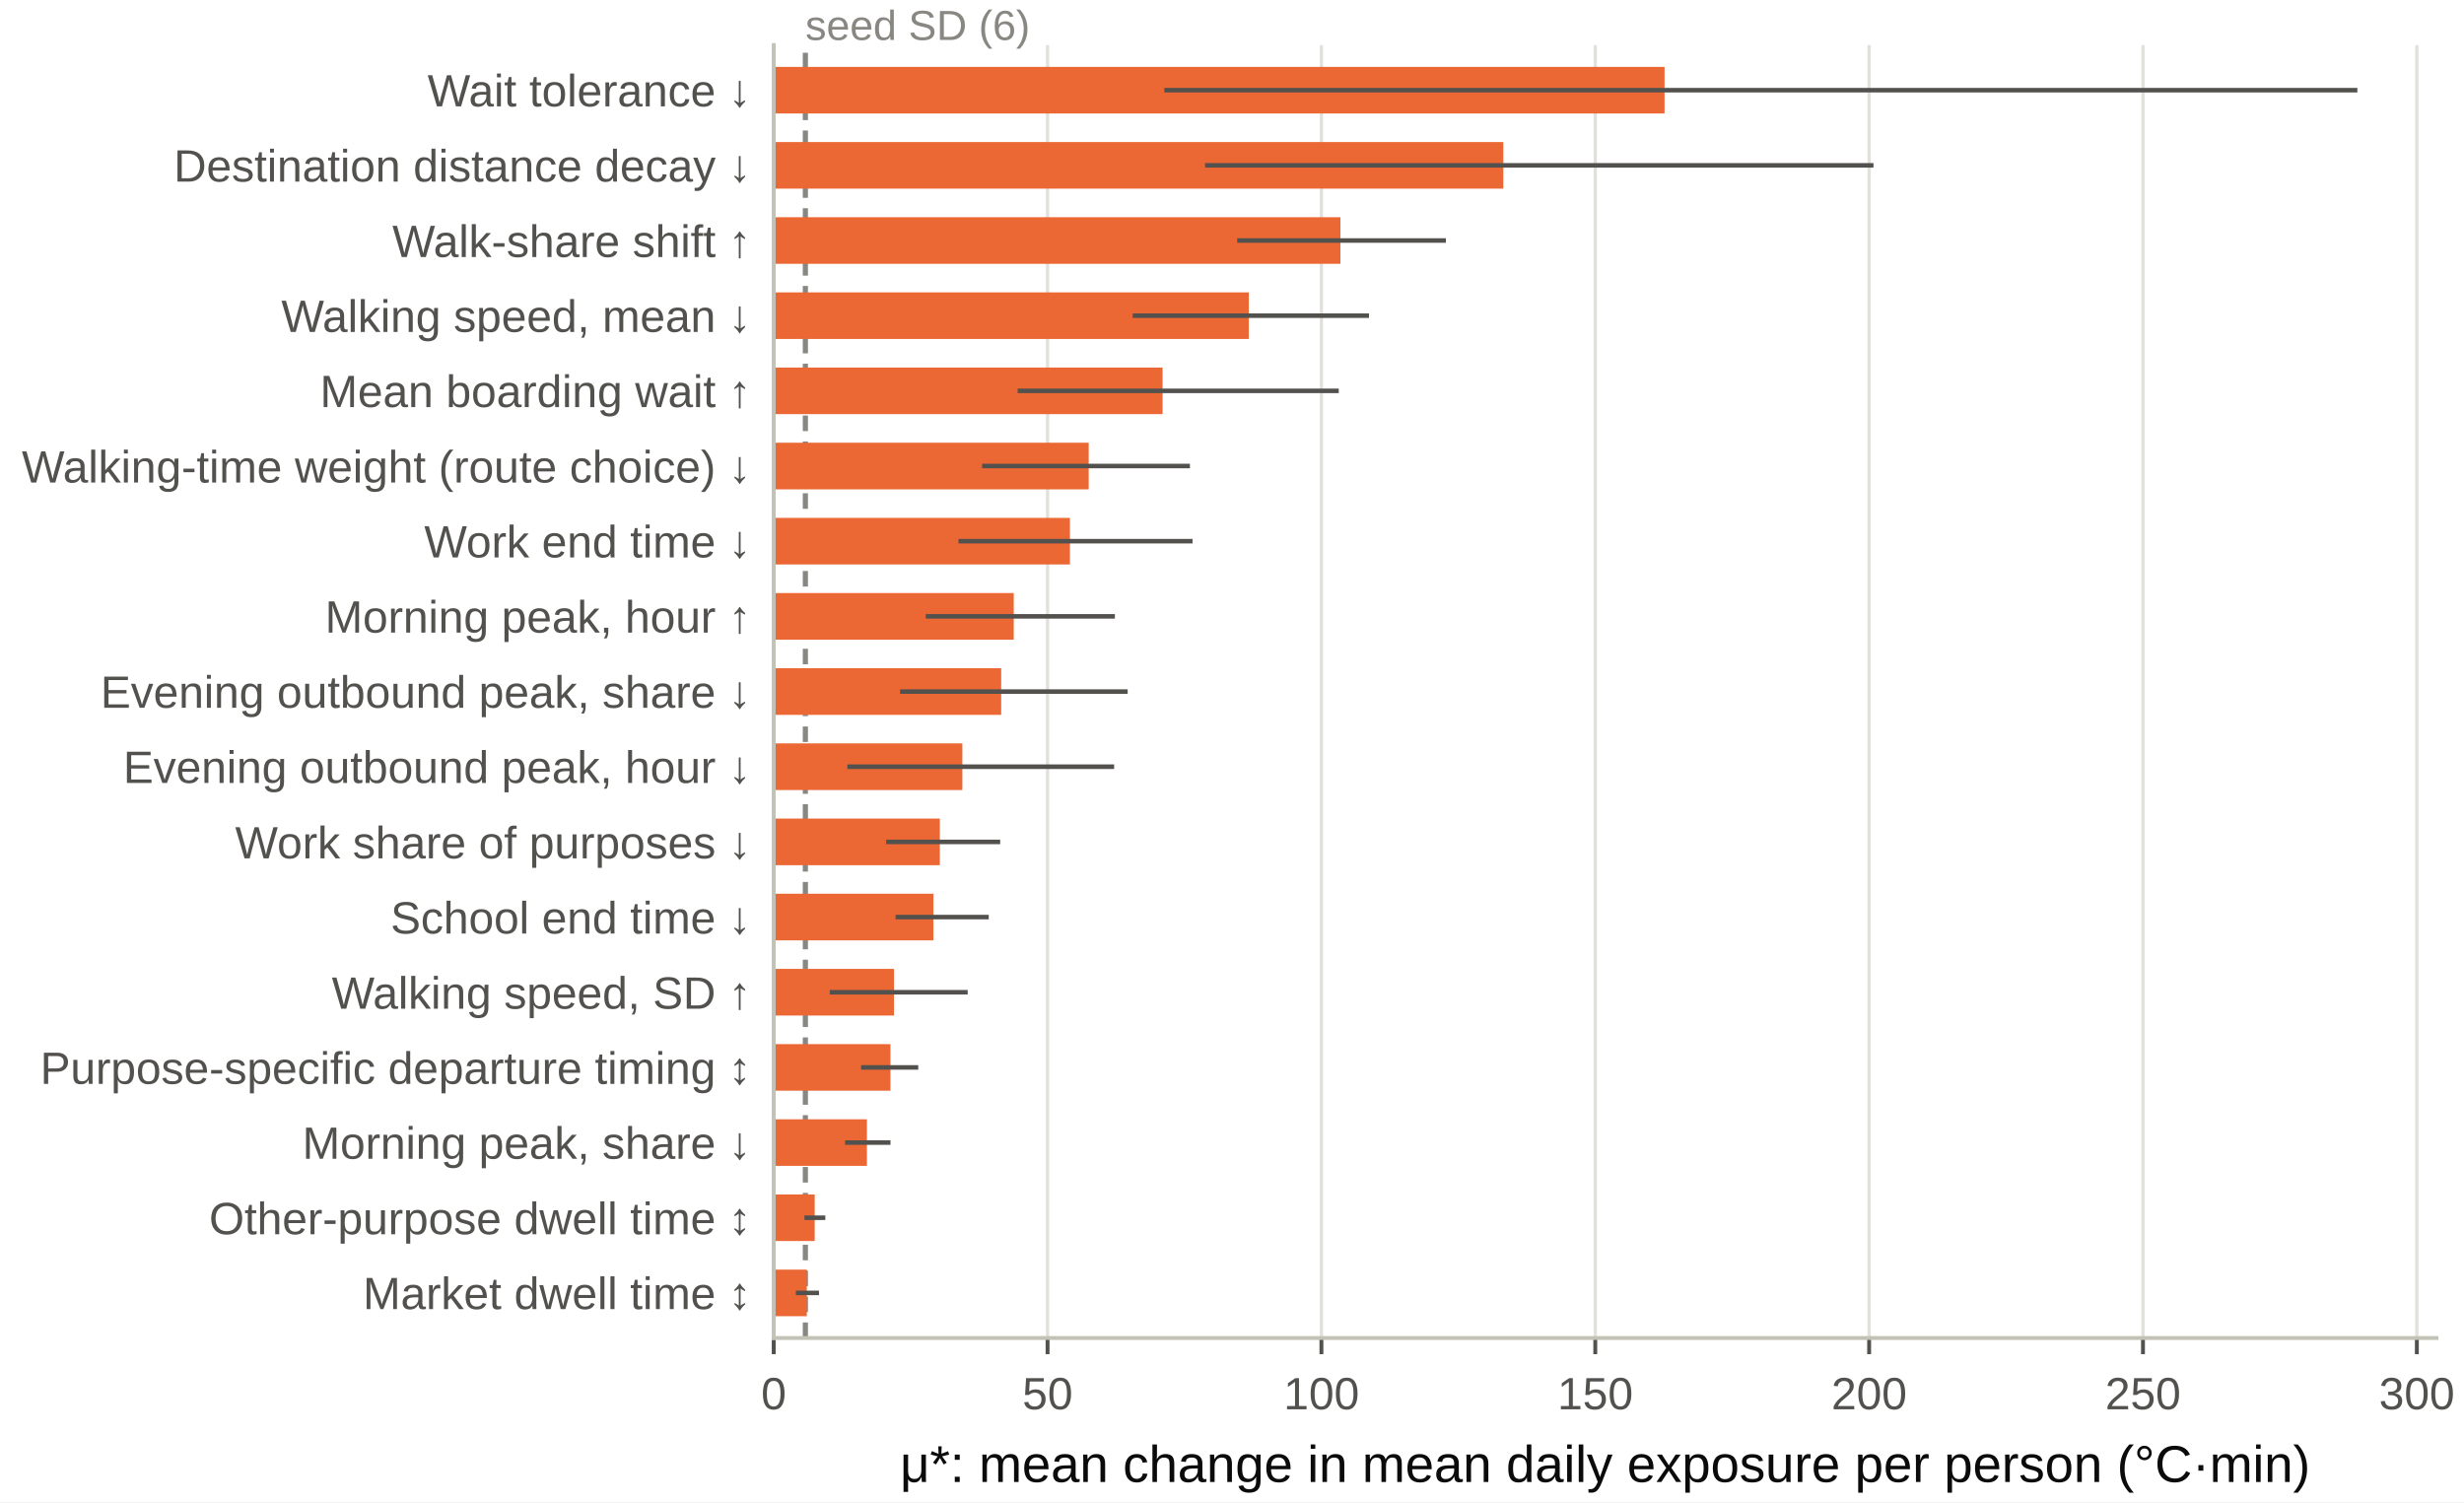
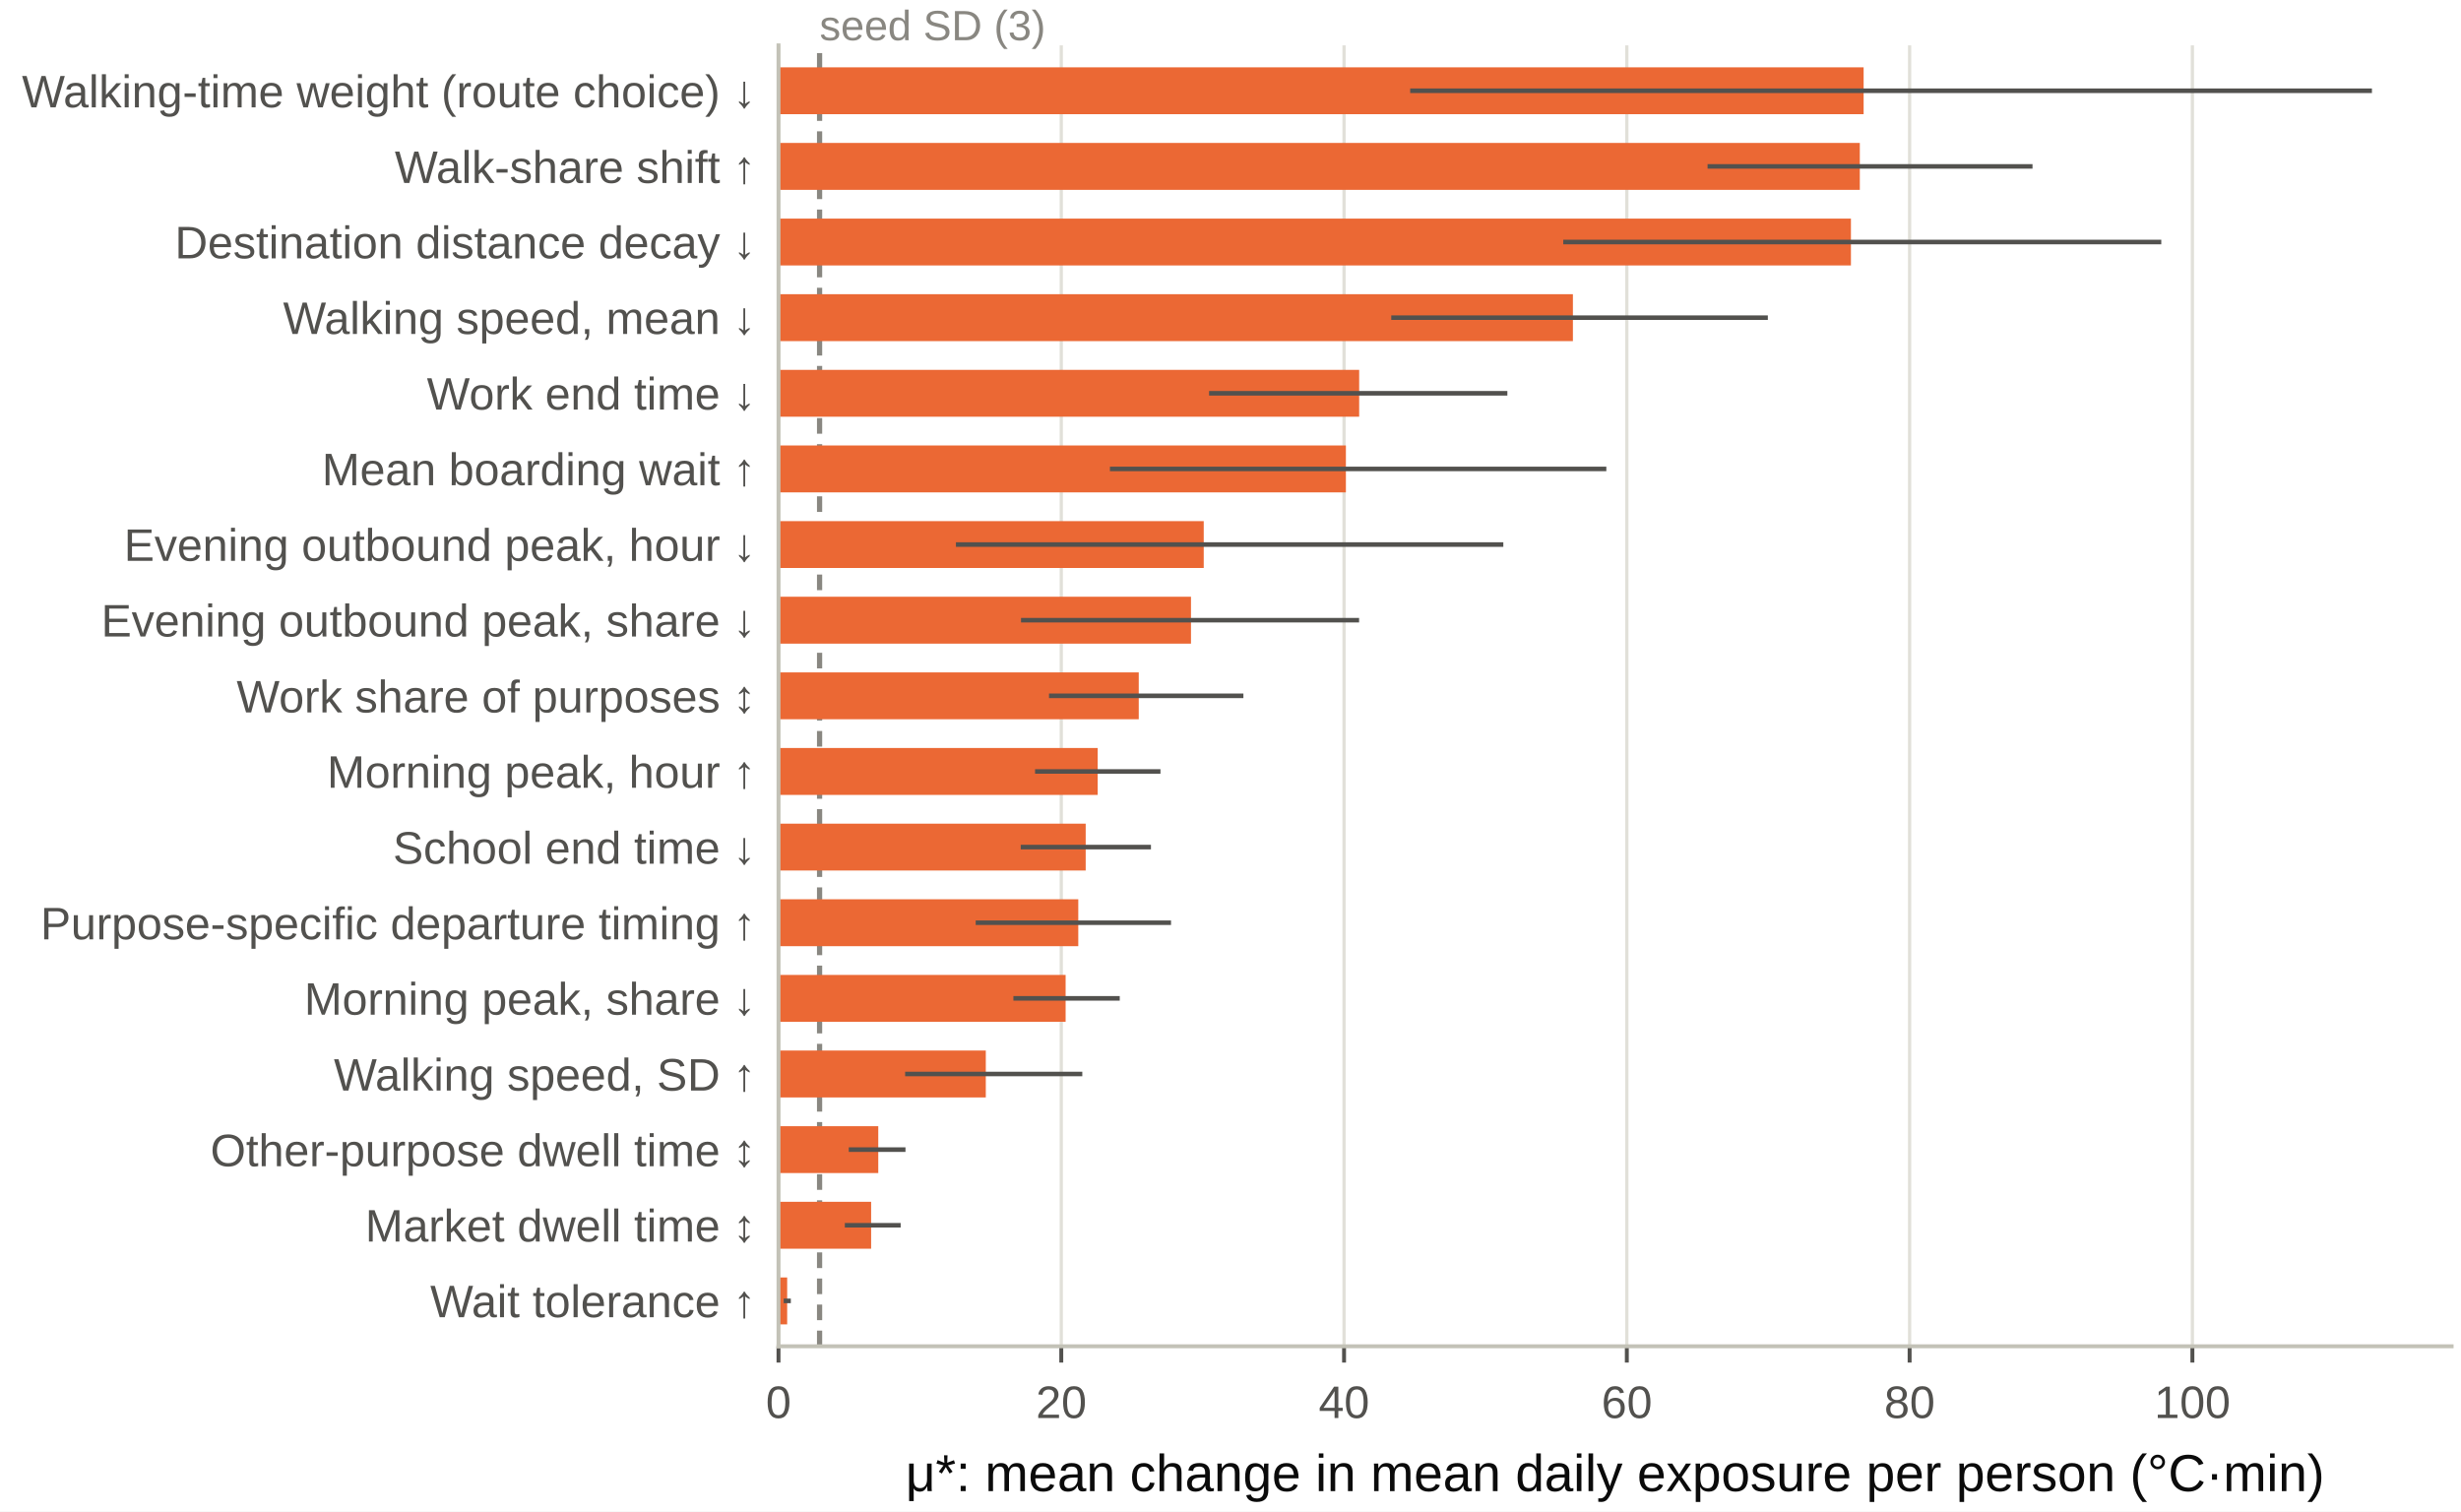
- <svg xmlns="http://www.w3.org/2000/svg" xmlns:xlink="http://www.w3.org/1999/xlink" width="380.351pt" height="231.893pt" viewBox="0 0 380.351 231.893" version="1.1">
+ <svg xmlns="http://www.w3.org/2000/svg" xmlns:xlink="http://www.w3.org/1999/xlink" width="377.553pt" height="231.893pt" viewBox="0 0 377.553 231.893" version="1.1">
  <defs>
    <style type="text/css">*{stroke-linejoin: round; stroke-linecap: butt}</style>
  </defs>
  <g id="figure_1">
    <g id="patch_1">
-       <path d="M 0 231.893  L 380.351 231.893  L 380.351 0  L 0 0  z " style="fill: #ffffff" />
+       <path d="M 0 231.893  L 377.553 231.893  L 377.553 0  L 0 0  z " style="fill: #ffffff" />
    </g>
    <g id="axes_1">
      <g id="patch_2">
        <path d="M 119.433 206.544  L 376.113 206.544  L 376.113 6.96  L 119.433 6.96  z " style="fill: #ffffff" />
      </g>
      <g id="matplotlib.axis_1">
        <g id="xtick_1">
          <g id="line2d_1">
-             <path d="M 119.433 206.544  L 119.433 6.96  " clip-path="url(#pe3876c5d16)" style="fill: none; stroke: #e1e0d9; stroke-width: 0.5; stroke-linecap: square" />
+             <path d="M 119.433 206.544  L 119.433 6.96  " clip-path="url(#p7faf95b78a)" style="fill: none; stroke: #e1e0d9; stroke-width: 0.5; stroke-linecap: square" />
          </g>
          <g id="line2d_2">
            <defs>
-               <path id="m7bcb51b210" d="M 0 0  L 0 2.5  " style="stroke: #52514e; stroke-width: 0.6" />
+               <path id="m4a1d9d2e1b" d="M 0 0  L 0 2.5  " style="stroke: #52514e; stroke-width: 0.6" />
            </defs>
            <g>
-               <use xlink:href="#m7bcb51b210" x="119.433" y="206.544" style="fill: #52514e; stroke: #52514e; stroke-width: 0.6" />
+               <use xlink:href="#m4a1d9d2e1b" x="119.433" y="206.544" style="fill: #52514e; stroke: #52514e; stroke-width: 0.6" />
            </g>
          </g>
          <g id="text_1">
            <text style="font-size: 7px; font-family: 'Arial'; text-anchor: middle; fill: #52514e" x="119.433" y="217.554" transform="rotate(-0 119.4327 217.5541)">0</text>
          </g>
        </g>
        <g id="xtick_2">
          <g id="line2d_3">
-             <path d="M 161.706 206.544  L 161.706 6.96  " clip-path="url(#pe3876c5d16)" style="fill: none; stroke: #e1e0d9; stroke-width: 0.5; stroke-linecap: square" />
+             <path d="M 162.815 206.544  L 162.815 6.96  " clip-path="url(#p7faf95b78a)" style="fill: none; stroke: #e1e0d9; stroke-width: 0.5; stroke-linecap: square" />
          </g>
          <g id="line2d_4">
            <g>
-               <use xlink:href="#m7bcb51b210" x="161.706" y="206.544" style="fill: #52514e; stroke: #52514e; stroke-width: 0.6" />
+               <use xlink:href="#m4a1d9d2e1b" x="162.815" y="206.544" style="fill: #52514e; stroke: #52514e; stroke-width: 0.6" />
            </g>
          </g>
          <g id="text_2">
-             <text style="font-size: 7px; font-family: 'Arial'; text-anchor: middle; fill: #52514e" x="161.706" y="217.554" transform="rotate(-0 161.7058 217.5541)">50</text>
+             <text style="font-size: 7px; font-family: 'Arial'; text-anchor: middle; fill: #52514e" x="162.815" y="217.554" transform="rotate(-0 162.8149 217.5541)">20</text>
          </g>
        </g>
        <g id="xtick_3">
          <g id="line2d_5">
-             <path d="M 203.979 206.544  L 203.979 6.96  " clip-path="url(#pe3876c5d16)" style="fill: none; stroke: #e1e0d9; stroke-width: 0.5; stroke-linecap: square" />
+             <path d="M 206.197 206.544  L 206.197 6.96  " clip-path="url(#p7faf95b78a)" style="fill: none; stroke: #e1e0d9; stroke-width: 0.5; stroke-linecap: square" />
          </g>
          <g id="line2d_6">
            <g>
-               <use xlink:href="#m7bcb51b210" x="203.979" y="206.544" style="fill: #52514e; stroke: #52514e; stroke-width: 0.6" />
+               <use xlink:href="#m4a1d9d2e1b" x="206.197" y="206.544" style="fill: #52514e; stroke: #52514e; stroke-width: 0.6" />
            </g>
          </g>
          <g id="text_3">
-             <text style="font-size: 7px; font-family: 'Arial'; text-anchor: middle; fill: #52514e" x="203.979" y="217.554" transform="rotate(-0 203.979 217.5541)">100</text>
+             <text style="font-size: 7px; font-family: 'Arial'; text-anchor: middle; fill: #52514e" x="206.197" y="217.554" transform="rotate(-0 206.1971 217.5541)">40</text>
          </g>
        </g>
        <g id="xtick_4">
          <g id="line2d_7">
-             <path d="M 246.252 206.544  L 246.252 6.96  " clip-path="url(#pe3876c5d16)" style="fill: none; stroke: #e1e0d9; stroke-width: 0.5; stroke-linecap: square" />
+             <path d="M 249.579 206.544  L 249.579 6.96  " clip-path="url(#p7faf95b78a)" style="fill: none; stroke: #e1e0d9; stroke-width: 0.5; stroke-linecap: square" />
          </g>
          <g id="line2d_8">
            <g>
-               <use xlink:href="#m7bcb51b210" x="246.252" y="206.544" style="fill: #52514e; stroke: #52514e; stroke-width: 0.6" />
+               <use xlink:href="#m4a1d9d2e1b" x="249.579" y="206.544" style="fill: #52514e; stroke: #52514e; stroke-width: 0.6" />
            </g>
          </g>
          <g id="text_4">
-             <text style="font-size: 7px; font-family: 'Arial'; text-anchor: middle; fill: #52514e" x="246.252" y="217.554" transform="rotate(-0 246.2522 217.5541)">150</text>
+             <text style="font-size: 7px; font-family: 'Arial'; text-anchor: middle; fill: #52514e" x="249.579" y="217.554" transform="rotate(-0 249.5793 217.5541)">60</text>
          </g>
        </g>
        <g id="xtick_5">
          <g id="line2d_9">
-             <path d="M 288.525 206.544  L 288.525 6.96  " clip-path="url(#pe3876c5d16)" style="fill: none; stroke: #e1e0d9; stroke-width: 0.5; stroke-linecap: square" />
+             <path d="M 292.962 206.544  L 292.962 6.96  " clip-path="url(#p7faf95b78a)" style="fill: none; stroke: #e1e0d9; stroke-width: 0.5; stroke-linecap: square" />
          </g>
          <g id="line2d_10">
            <g>
-               <use xlink:href="#m7bcb51b210" x="288.525" y="206.544" style="fill: #52514e; stroke: #52514e; stroke-width: 0.6" />
+               <use xlink:href="#m4a1d9d2e1b" x="292.962" y="206.544" style="fill: #52514e; stroke: #52514e; stroke-width: 0.6" />
            </g>
          </g>
          <g id="text_5">
-             <text style="font-size: 7px; font-family: 'Arial'; text-anchor: middle; fill: #52514e" x="288.525" y="217.554" transform="rotate(-0 288.5253 217.5541)">200</text>
+             <text style="font-size: 7px; font-family: 'Arial'; text-anchor: middle; fill: #52514e" x="292.962" y="217.554" transform="rotate(-0 292.9615 217.5541)">80</text>
          </g>
        </g>
        <g id="xtick_6">
          <g id="line2d_11">
-             <path d="M 330.798 206.544  L 330.798 6.96  " clip-path="url(#pe3876c5d16)" style="fill: none; stroke: #e1e0d9; stroke-width: 0.5; stroke-linecap: square" />
+             <path d="M 336.344 206.544  L 336.344 6.96  " clip-path="url(#p7faf95b78a)" style="fill: none; stroke: #e1e0d9; stroke-width: 0.5; stroke-linecap: square" />
          </g>
          <g id="line2d_12">
            <g>
-               <use xlink:href="#m7bcb51b210" x="330.798" y="206.544" style="fill: #52514e; stroke: #52514e; stroke-width: 0.6" />
+               <use xlink:href="#m4a1d9d2e1b" x="336.344" y="206.544" style="fill: #52514e; stroke: #52514e; stroke-width: 0.6" />
            </g>
          </g>
          <g id="text_6">
-             <text style="font-size: 7px; font-family: 'Arial'; text-anchor: middle; fill: #52514e" x="330.798" y="217.554" transform="rotate(-0 330.7985 217.5541)">250</text>
-           </g>
-         </g>
-         <g id="xtick_7">
-           <g id="line2d_13">
-             <path d="M 373.072 206.544  L 373.072 6.96  " clip-path="url(#pe3876c5d16)" style="fill: none; stroke: #e1e0d9; stroke-width: 0.5; stroke-linecap: square" />
-           </g>
-           <g id="line2d_14">
-             <g>
-               <use xlink:href="#m7bcb51b210" x="373.072" y="206.544" style="fill: #52514e; stroke: #52514e; stroke-width: 0.6" />
-             </g>
-           </g>
-           <g id="text_7">
-             <text style="font-size: 7px; font-family: 'Arial'; text-anchor: middle; fill: #52514e" x="373.072" y="217.554" transform="rotate(-0 373.0717 217.5541)">300</text>
-           </g>
-         </g>
-         <g id="text_8">
+             <text style="font-size: 7px; font-family: 'Arial'; text-anchor: middle; fill: #52514e" x="336.344" y="217.554" transform="rotate(-0 336.3438 217.5541)">100</text>
+           </g>
+         </g>
+         <g id="text_7">
          <text style="font-size: 8px; font-family: 'Arial'; text-anchor: middle; fill: #0b0b0b" x="247.773" y="228.769" transform="rotate(-0 247.7727 228.7691)">μ*: mean change in mean daily exposure per person (°C·min)</text>
        </g>
      </g>
      <g id="matplotlib.axis_2">
        <g id="ytick_1">
+           <g id="line2d_13" />
+           <g id="text_8">
+             <text style="font-size: 7px; font-family: 'Arial'; text-anchor: end; fill: #52514e" x="115.933" y="202.087" transform="rotate(-0 115.9327 202.0867)">Wait tolerance  ↑</text>
+           </g>
+         </g>
+         <g id="ytick_2">
+           <g id="line2d_14" />
+           <g id="text_9">
+             <text style="font-size: 7px; font-family: 'Arial'; text-anchor: end; fill: #52514e" x="115.933" y="190.483" transform="rotate(-0 115.9327 190.4829)">Market dwell time  ↕</text>
+           </g>
+         </g>
+         <g id="ytick_3">
          <g id="line2d_15" />
-           <g id="text_9">
-             <text style="font-size: 7px; font-family: 'Arial'; text-anchor: end; fill: #52514e" x="115.933" y="202.087" transform="rotate(-0 115.9327 202.0867)">Market dwell time  ↕</text>
-           </g>
-         </g>
-         <g id="ytick_2">
+           <g id="text_10">
+             <text style="font-size: 7px; font-family: 'Arial'; text-anchor: end; fill: #52514e" x="115.933" y="178.924" transform="rotate(-0 115.9327 178.9241)">Other-purpose dwell time  ↕</text>
+           </g>
+         </g>
+         <g id="ytick_4">
          <g id="line2d_16" />
-           <g id="text_10">
-             <text style="font-size: 7px; font-family: 'Arial'; text-anchor: end; fill: #52514e" x="115.933" y="190.528" transform="rotate(-0 115.9327 190.5278)">Other-purpose dwell time  ↕</text>
-           </g>
-         </g>
-         <g id="ytick_3">
+           <g id="text_11">
+             <text style="font-size: 7px; font-family: 'Arial'; text-anchor: end; fill: #52514e" x="115.933" y="167.318" transform="rotate(-0 115.9327 167.3182)">Walking speed, SD  ↑</text>
+           </g>
+         </g>
+         <g id="ytick_5">
          <g id="line2d_17" />
-           <g id="text_11">
-             <text style="font-size: 7px; font-family: 'Arial'; text-anchor: end; fill: #52514e" x="115.933" y="178.879" transform="rotate(-0 115.9327 178.8792)">Morning peak, share  ↓</text>
-           </g>
-         </g>
-         <g id="ytick_4">
+           <g id="text_12">
+             <text style="font-size: 7px; font-family: 'Arial'; text-anchor: end; fill: #52514e" x="115.933" y="155.672" transform="rotate(-0 115.9327 155.6718)">Morning peak, share  ↓</text>
+           </g>
+         </g>
+         <g id="ytick_6">
          <g id="line2d_18" />
-           <g id="text_12">
-             <text style="font-size: 7px; font-family: 'Arial'; text-anchor: end; fill: #52514e" x="115.933" y="167.318" transform="rotate(-0 115.9327 167.3182)">Purpose-specific departure timing  ↕</text>
-           </g>
-         </g>
-         <g id="ytick_5">
+           <g id="text_13">
+             <text style="font-size: 7px; font-family: 'Arial'; text-anchor: end; fill: #52514e" x="115.933" y="144.111" transform="rotate(-0 115.9327 144.1107)">Purpose-specific departure timing  ↑</text>
+           </g>
+         </g>
+         <g id="ytick_7">
          <g id="line2d_19" />
-           <g id="text_13">
-             <text style="font-size: 7px; font-family: 'Arial'; text-anchor: end; fill: #52514e" x="115.933" y="155.714" transform="rotate(-0 115.9327 155.7144)">Walking speed, SD  ↑</text>
-           </g>
-         </g>
-         <g id="ytick_6">
+           <g id="text_14">
+             <text style="font-size: 7px; font-family: 'Arial'; text-anchor: end; fill: #52514e" x="115.933" y="132.507" transform="rotate(-0 115.9327 132.507)">School end time  ↓</text>
+           </g>
+         </g>
+         <g id="ytick_8">
          <g id="line2d_20" />
-           <g id="text_14">
-             <text style="font-size: 7px; font-family: 'Arial'; text-anchor: end; fill: #52514e" x="115.933" y="144.111" transform="rotate(-0 115.9327 144.1107)">School end time  ↓</text>
-           </g>
-         </g>
-         <g id="ytick_7">
+           <g id="text_15">
+             <text style="font-size: 7px; font-family: 'Arial'; text-anchor: end; fill: #52514e" x="115.933" y="120.861" transform="rotate(-0 115.9327 120.8606)">Morning peak, hour  ↑</text>
+           </g>
+         </g>
+         <g id="ytick_9">
          <g id="line2d_21" />
-           <g id="text_15">
-             <text style="font-size: 7px; font-family: 'Arial'; text-anchor: end; fill: #52514e" x="115.933" y="132.507" transform="rotate(-0 115.9327 132.507)">Work share of purposes  ↓</text>
-           </g>
-         </g>
-         <g id="ytick_8">
+           <g id="text_16">
+             <text style="font-size: 7px; font-family: 'Arial'; text-anchor: end; fill: #52514e" x="115.933" y="109.3" transform="rotate(-0 115.9327 109.2995)">Work share of purposes  ↕</text>
+           </g>
+         </g>
+         <g id="ytick_10">
          <g id="line2d_22" />
-           <g id="text_16">
-             <text style="font-size: 7px; font-family: 'Arial'; text-anchor: end; fill: #52514e" x="115.933" y="120.861" transform="rotate(-0 115.9327 120.8606)">Evening outbound peak, hour  ↓</text>
-           </g>
-         </g>
-         <g id="ytick_9">
+           <g id="text_17">
+             <text style="font-size: 7px; font-family: 'Arial'; text-anchor: end; fill: #52514e" x="115.933" y="97.653" transform="rotate(-0 115.9327 97.65317)">Evening outbound peak, share  ↓</text>
+           </g>
+         </g>
+         <g id="ytick_11">
          <g id="line2d_23" />
-           <g id="text_17">
-             <text style="font-size: 7px; font-family: 'Arial'; text-anchor: end; fill: #52514e" x="115.933" y="109.257" transform="rotate(-0 115.9327 109.2569)">Evening outbound peak, share  ↓</text>
-           </g>
-         </g>
-         <g id="ytick_10">
+           <g id="text_18">
+             <text style="font-size: 7px; font-family: 'Arial'; text-anchor: end; fill: #52514e" x="115.933" y="86.049" transform="rotate(-0 115.9327 86.04945)">Evening outbound peak, hour  ↓</text>
+           </g>
+         </g>
+         <g id="ytick_12">
          <g id="line2d_24" />
-           <g id="text_18">
-             <text style="font-size: 7px; font-family: 'Arial'; text-anchor: end; fill: #52514e" x="115.933" y="97.653" transform="rotate(-0 115.9327 97.65317)">Morning peak, hour  ↑</text>
-           </g>
-         </g>
-         <g id="ytick_11">
+           <g id="text_19">
+             <text style="font-size: 7px; font-family: 'Arial'; text-anchor: end; fill: #52514e" x="115.933" y="74.446" transform="rotate(-0 115.9327 74.44573)">Mean boarding wait  ↑</text>
+           </g>
+         </g>
+         <g id="ytick_13">
          <g id="line2d_25" />
-           <g id="text_19">
-             <text style="font-size: 7px; font-family: 'Arial'; text-anchor: end; fill: #52514e" x="115.933" y="86.049" transform="rotate(-0 115.9327 86.04945)">Work end time  ↓</text>
-           </g>
-         </g>
-         <g id="ytick_12">
+           <g id="text_20">
+             <text style="font-size: 7px; font-family: 'Arial'; text-anchor: end; fill: #52514e" x="115.933" y="62.842" transform="rotate(-0 115.9327 62.84201)">Work end time  ↓</text>
+           </g>
+         </g>
+         <g id="ytick_14">
          <g id="line2d_26" />
-           <g id="text_20">
-             <text style="font-size: 7px; font-family: 'Arial'; text-anchor: end; fill: #52514e" x="115.933" y="74.488" transform="rotate(-0 115.9327 74.48839)">Walking-time weight (route choice)  ↓</text>
-           </g>
-         </g>
-         <g id="ytick_13">
+           <g id="text_21">
+             <text style="font-size: 7px; font-family: 'Arial'; text-anchor: end; fill: #52514e" x="115.933" y="51.238" transform="rotate(-0 115.9327 51.23829)">Walking speed, mean  ↓</text>
+           </g>
+         </g>
+         <g id="ytick_15">
          <g id="line2d_27" />
-           <g id="text_21">
-             <text style="font-size: 7px; font-family: 'Arial'; text-anchor: end; fill: #52514e" x="115.933" y="62.842" transform="rotate(-0 115.9327 62.84201)">Mean boarding wait  ↑</text>
-           </g>
-         </g>
-         <g id="ytick_14">
+           <g id="text_22">
+             <text style="font-size: 7px; font-family: 'Arial'; text-anchor: end; fill: #52514e" x="115.933" y="39.635" transform="rotate(-0 115.9327 39.63457)">Destination distance decay  ↓</text>
+           </g>
+         </g>
+         <g id="ytick_16">
          <g id="line2d_28" />
-           <g id="text_22">
-             <text style="font-size: 7px; font-family: 'Arial'; text-anchor: end; fill: #52514e" x="115.933" y="51.238" transform="rotate(-0 115.9327 51.23829)">Walking speed, mean  ↓</text>
-           </g>
-         </g>
-         <g id="ytick_15">
+           <g id="text_23">
+             <text style="font-size: 7px; font-family: 'Arial'; text-anchor: end; fill: #52514e" x="115.933" y="28.074" transform="rotate(-0 115.9327 28.0735)">Walk-share shift  ↑</text>
+           </g>
+         </g>
+         <g id="ytick_17">
          <g id="line2d_29" />
-           <g id="text_23">
-             <text style="font-size: 7px; font-family: 'Arial'; text-anchor: end; fill: #52514e" x="115.933" y="39.677" transform="rotate(-0 115.9327 39.67722)">Walk-share shift  ↑</text>
-           </g>
-         </g>
-         <g id="ytick_16">
-           <g id="line2d_30" />
          <g id="text_24">
-             <text style="font-size: 7px; font-family: 'Arial'; text-anchor: end; fill: #52514e" x="115.933" y="28.031" transform="rotate(-0 115.9327 28.03085)">Destination distance decay  ↓</text>
-           </g>
-         </g>
-         <g id="ytick_17">
-           <g id="line2d_31" />
-           <g id="text_25">
-             <text style="font-size: 7px; font-family: 'Arial'; text-anchor: end; fill: #52514e" x="115.933" y="16.427" transform="rotate(-0 115.9327 16.42713)">Wait tolerance  ↓</text>
-           </g>
-         </g>
-       </g>
-       <g id="line2d_32">
-         <path d="M 124.319 206.544  L 124.319 6.96  " clip-path="url(#pe3876c5d16)" style="fill: none; stroke-dasharray: 2.4,1.6; stroke-dashoffset: 0; stroke: #898781; stroke-width: 0.8" />
+             <text style="font-size: 7px; font-family: 'Arial'; text-anchor: end; fill: #52514e" x="115.933" y="16.47" transform="rotate(-0 115.9327 16.46978)">Walking-time weight (route choice)  ↓</text>
+           </g>
+         </g>
+       </g>
+       <g id="line2d_30">
+         <path d="M 125.736 206.544  L 125.736 6.96  " clip-path="url(#p7faf95b78a)" style="fill: none; stroke-dasharray: 2.4,1.6; stroke-dashoffset: 0; stroke: #898781; stroke-width: 0.8" />
      </g>
      <g id="patch_3">
-         <path d="M 119.433 203.179  L 124.54 203.179  L 124.54 195.984  L 119.433 195.984  z " clip-path="url(#pe3876c5d16)" style="fill: #eb6834" />
+         <path d="M 119.433 203.179  L 120.763 203.179  L 120.763 195.984  L 119.433 195.984  z " clip-path="url(#p7faf95b78a)" style="fill: #eb6834" />
      </g>
      <g id="patch_4">
-         <path d="M 119.433 191.575  L 125.762 191.575  L 125.762 184.381  L 119.433 184.381  z " clip-path="url(#pe3876c5d16)" style="fill: #eb6834" />
+         <path d="M 119.433 191.575  L 133.644 191.575  L 133.644 184.381  L 119.433 184.381  z " clip-path="url(#p7faf95b78a)" style="fill: #eb6834" />
      </g>
      <g id="patch_5">
-         <path d="M 119.433 179.971  L 133.821 179.971  L 133.821 172.777  L 119.433 172.777  z " clip-path="url(#pe3876c5d16)" style="fill: #eb6834" />
+         <path d="M 119.433 179.971  L 134.74 179.971  L 134.74 172.777  L 119.433 172.777  z " clip-path="url(#p7faf95b78a)" style="fill: #eb6834" />
      </g>
      <g id="patch_6">
-         <path d="M 119.433 168.367  L 137.454 168.367  L 137.454 161.173  L 119.433 161.173  z " clip-path="url(#pe3876c5d16)" style="fill: #eb6834" />
+         <path d="M 119.433 168.367  L 151.236 168.367  L 151.236 161.173  L 119.433 161.173  z " clip-path="url(#p7faf95b78a)" style="fill: #eb6834" />
      </g>
      <g id="patch_7">
-         <path d="M 119.433 156.764  L 138.001 156.764  L 138.001 149.569  L 119.433 149.569  z " clip-path="url(#pe3876c5d16)" style="fill: #eb6834" />
+         <path d="M 119.433 156.764  L 163.482 156.764  L 163.482 149.569  L 119.433 149.569  z " clip-path="url(#p7faf95b78a)" style="fill: #eb6834" />
      </g>
      <g id="patch_8">
-         <path d="M 119.433 145.16  L 144.085 145.16  L 144.085 137.966  L 119.433 137.966  z " clip-path="url(#pe3876c5d16)" style="fill: #eb6834" />
+         <path d="M 119.433 145.16  L 165.424 145.16  L 165.424 137.966  L 119.433 137.966  z " clip-path="url(#p7faf95b78a)" style="fill: #eb6834" />
      </g>
      <g id="patch_9">
-         <path d="M 119.433 133.556  L 145.079 133.556  L 145.079 126.362  L 119.433 126.362  z " clip-path="url(#pe3876c5d16)" style="fill: #eb6834" />
+         <path d="M 119.433 133.556  L 166.561 133.556  L 166.561 126.362  L 119.433 126.362  z " clip-path="url(#p7faf95b78a)" style="fill: #eb6834" />
      </g>
      <g id="patch_10">
-         <path d="M 119.433 121.953  L 148.553 121.953  L 148.553 114.758  L 119.433 114.758  z " clip-path="url(#pe3876c5d16)" style="fill: #eb6834" />
+         <path d="M 119.433 121.953  L 168.402 121.953  L 168.402 114.758  L 119.433 114.758  z " clip-path="url(#p7faf95b78a)" style="fill: #eb6834" />
      </g>
      <g id="patch_11">
-         <path d="M 119.433 110.349  L 154.548 110.349  L 154.548 103.155  L 119.433 103.155  z " clip-path="url(#pe3876c5d16)" style="fill: #eb6834" />
+         <path d="M 119.433 110.349  L 174.702 110.349  L 174.702 103.155  L 119.433 103.155  z " clip-path="url(#p7faf95b78a)" style="fill: #eb6834" />
      </g>
      <g id="patch_12">
-         <path d="M 119.433 98.745  L 156.486 98.745  L 156.486 91.551  L 119.433 91.551  z " clip-path="url(#pe3876c5d16)" style="fill: #eb6834" />
+         <path d="M 119.433 98.745  L 182.715 98.745  L 182.715 91.551  L 119.433 91.551  z " clip-path="url(#p7faf95b78a)" style="fill: #eb6834" />
      </g>
      <g id="patch_13">
-         <path d="M 119.433 87.141  L 165.161 87.141  L 165.161 79.947  L 119.433 79.947  z " clip-path="url(#pe3876c5d16)" style="fill: #eb6834" />
+         <path d="M 119.433 87.141  L 184.67 87.141  L 184.67 79.947  L 119.433 79.947  z " clip-path="url(#p7faf95b78a)" style="fill: #eb6834" />
      </g>
      <g id="patch_14">
-         <path d="M 119.433 75.538  L 168.056 75.538  L 168.056 68.343  L 119.433 68.343  z " clip-path="url(#pe3876c5d16)" style="fill: #eb6834" />
+         <path d="M 119.433 75.538  L 206.48 75.538  L 206.48 68.343  L 119.433 68.343  z " clip-path="url(#p7faf95b78a)" style="fill: #eb6834" />
      </g>
      <g id="patch_15">
-         <path d="M 119.433 63.934  L 179.458 63.934  L 179.458 56.74  L 119.433 56.74  z " clip-path="url(#pe3876c5d16)" style="fill: #eb6834" />
+         <path d="M 119.433 63.934  L 208.517 63.934  L 208.517 56.74  L 119.433 56.74  z " clip-path="url(#p7faf95b78a)" style="fill: #eb6834" />
      </g>
      <g id="patch_16">
-         <path d="M 119.433 52.33  L 192.77 52.33  L 192.77 45.136  L 119.433 45.136  z " clip-path="url(#pe3876c5d16)" style="fill: #eb6834" />
+         <path d="M 119.433 52.33  L 241.306 52.33  L 241.306 45.136  L 119.433 45.136  z " clip-path="url(#p7faf95b78a)" style="fill: #eb6834" />
      </g>
      <g id="patch_17">
-         <path d="M 119.433 40.726  L 206.912 40.726  L 206.912 33.532  L 119.433 33.532  z " clip-path="url(#pe3876c5d16)" style="fill: #eb6834" />
+         <path d="M 119.433 40.726  L 283.96 40.726  L 283.96 33.532  L 119.433 33.532  z " clip-path="url(#p7faf95b78a)" style="fill: #eb6834" />
      </g>
      <g id="patch_18">
-         <path d="M 119.433 29.123  L 232.058 29.123  L 232.058 21.928  L 119.433 21.928  z " clip-path="url(#pe3876c5d16)" style="fill: #eb6834" />
+         <path d="M 119.433 29.123  L 285.323 29.123  L 285.323 21.928  L 119.433 21.928  z " clip-path="url(#p7faf95b78a)" style="fill: #eb6834" />
      </g>
      <g id="patch_19">
-         <path d="M 119.433 17.519  L 256.946 17.519  L 256.946 10.325  L 119.433 10.325  z " clip-path="url(#pe3876c5d16)" style="fill: #eb6834" />
+         <path d="M 119.433 17.519  L 285.906 17.519  L 285.906 10.325  L 119.433 10.325  z " clip-path="url(#p7faf95b78a)" style="fill: #eb6834" />
      </g>
      <g id="patch_20">
        <path d="M 119.433 206.544  L 119.433 6.96  " style="fill: none; stroke: #c3c2b7; stroke-width: 0.6; stroke-linejoin: miter; stroke-linecap: square" />
      </g>
      <g id="patch_21">
        <path d="M 119.433 206.544  L 376.113 206.544  " style="fill: none; stroke: #c3c2b7; stroke-width: 0.6; stroke-linejoin: miter; stroke-linecap: square" />
      </g>
      <g id="LineCollection_1">
-         <path d="M 122.853 199.581  L 126.425 199.581  " clip-path="url(#pe3876c5d16)" style="fill: none; stroke: #52514e; stroke-width: 0.7" />
-         <path d="M 124.173 187.978  L 127.4 187.978  " clip-path="url(#pe3876c5d16)" style="fill: none; stroke: #52514e; stroke-width: 0.7" />
-         <path d="M 130.439 176.374  L 137.46 176.374  " clip-path="url(#pe3876c5d16)" style="fill: none; stroke: #52514e; stroke-width: 0.7" />
-         <path d="M 132.923 164.77  L 141.743 164.77  " clip-path="url(#pe3876c5d16)" style="fill: none; stroke: #52514e; stroke-width: 0.7" />
-         <path d="M 128.085 153.167  L 149.378 153.167  " clip-path="url(#pe3876c5d16)" style="fill: none; stroke: #52514e; stroke-width: 0.7" />
-         <path d="M 138.247 141.563  L 152.626 141.563  " clip-path="url(#pe3876c5d16)" style="fill: none; stroke: #52514e; stroke-width: 0.7" />
-         <path d="M 136.795 129.959  L 154.391 129.959  " clip-path="url(#pe3876c5d16)" style="fill: none; stroke: #52514e; stroke-width: 0.7" />
-         <path d="M 130.789 118.355  L 171.981 118.355  " clip-path="url(#pe3876c5d16)" style="fill: none; stroke: #52514e; stroke-width: 0.7" />
-         <path d="M 138.938 106.752  L 174.068 106.752  " clip-path="url(#pe3876c5d16)" style="fill: none; stroke: #52514e; stroke-width: 0.7" />
-         <path d="M 142.899 95.148  L 172.097 95.148  " clip-path="url(#pe3876c5d16)" style="fill: none; stroke: #52514e; stroke-width: 0.7" />
-         <path d="M 147.957 83.544  L 184.085 83.544  " clip-path="url(#pe3876c5d16)" style="fill: none; stroke: #52514e; stroke-width: 0.7" />
-         <path d="M 151.6 71.94  L 183.68 71.94  " clip-path="url(#pe3876c5d16)" style="fill: none; stroke: #52514e; stroke-width: 0.7" />
-         <path d="M 157.086 60.337  L 206.655 60.337  " clip-path="url(#pe3876c5d16)" style="fill: none; stroke: #52514e; stroke-width: 0.7" />
-         <path d="M 174.841 48.733  L 211.322 48.733  " clip-path="url(#pe3876c5d16)" style="fill: none; stroke: #52514e; stroke-width: 0.7" />
-         <path d="M 190.977 37.129  L 223.195 37.129  " clip-path="url(#pe3876c5d16)" style="fill: none; stroke: #52514e; stroke-width: 0.7" />
-         <path d="M 186.02 25.526  L 289.197 25.526  " clip-path="url(#pe3876c5d16)" style="fill: none; stroke: #52514e; stroke-width: 0.7" />
-         <path d="M 179.732 13.922  L 363.89 13.922  " clip-path="url(#pe3876c5d16)" style="fill: none; stroke: #52514e; stroke-width: 0.7" />
-       </g>
-       <g id="text_26">
-         <text style="font-size: 6.5px; font-family: 'Arial'; text-anchor: start; fill: #898781" x="124.319" y="6.172" transform="rotate(-0 124.3191 6.171797)"> seed SD (6)</text>
+         <path d="M 120.232 199.581  L 121.324 199.581  " clip-path="url(#p7faf95b78a)" style="fill: none; stroke: #52514e; stroke-width: 0.7" />
+         <path d="M 129.608 187.978  L 138.176 187.978  " clip-path="url(#p7faf95b78a)" style="fill: none; stroke: #52514e; stroke-width: 0.7" />
+         <path d="M 130.213 176.374  L 138.914 176.374  " clip-path="url(#p7faf95b78a)" style="fill: none; stroke: #52514e; stroke-width: 0.7" />
+         <path d="M 138.861 164.77  L 166.04 164.77  " clip-path="url(#p7faf95b78a)" style="fill: none; stroke: #52514e; stroke-width: 0.7" />
+         <path d="M 155.469 153.167  L 171.784 153.167  " clip-path="url(#p7faf95b78a)" style="fill: none; stroke: #52514e; stroke-width: 0.7" />
+         <path d="M 149.685 141.563  L 179.652 141.563  " clip-path="url(#p7faf95b78a)" style="fill: none; stroke: #52514e; stroke-width: 0.7" />
+         <path d="M 156.595 129.959  L 176.572 129.959  " clip-path="url(#p7faf95b78a)" style="fill: none; stroke: #52514e; stroke-width: 0.7" />
+         <path d="M 158.793 118.355  L 178.033 118.355  " clip-path="url(#p7faf95b78a)" style="fill: none; stroke: #52514e; stroke-width: 0.7" />
+         <path d="M 160.934 106.752  L 190.755 106.752  " clip-path="url(#p7faf95b78a)" style="fill: none; stroke: #52514e; stroke-width: 0.7" />
+         <path d="M 156.638 95.148  L 208.505 95.148  " clip-path="url(#p7faf95b78a)" style="fill: none; stroke: #52514e; stroke-width: 0.7" />
+         <path d="M 146.652 83.544  L 230.631 83.544  " clip-path="url(#p7faf95b78a)" style="fill: none; stroke: #52514e; stroke-width: 0.7" />
+         <path d="M 170.28 71.94  L 246.435 71.94  " clip-path="url(#p7faf95b78a)" style="fill: none; stroke: #52514e; stroke-width: 0.7" />
+         <path d="M 185.489 60.337  L 231.251 60.337  " clip-path="url(#p7faf95b78a)" style="fill: none; stroke: #52514e; stroke-width: 0.7" />
+         <path d="M 213.437 48.733  L 271.213 48.733  " clip-path="url(#p7faf95b78a)" style="fill: none; stroke: #52514e; stroke-width: 0.7" />
+         <path d="M 239.824 37.129  L 331.571 37.129  " clip-path="url(#p7faf95b78a)" style="fill: none; stroke: #52514e; stroke-width: 0.7" />
+         <path d="M 261.965 25.526  L 311.817 25.526  " clip-path="url(#p7faf95b78a)" style="fill: none; stroke: #52514e; stroke-width: 0.7" />
+         <path d="M 216.343 13.922  L 363.89 13.922  " clip-path="url(#p7faf95b78a)" style="fill: none; stroke: #52514e; stroke-width: 0.7" />
+       </g>
+       <g id="text_25">
+         <text style="font-size: 6.5px; font-family: 'Arial'; text-anchor: start; fill: #898781" x="125.736" y="6.172" transform="rotate(-0 125.7358 6.171797)"> seed SD (3)</text>
      </g>
    </g>
  </g>
  <defs>
-     <clipPath id="pe3876c5d16">
+     <clipPath id="p7faf95b78a">
      <rect x="119.433" y="6.96" width="256.68" height="199.584" />
    </clipPath>
  </defs>
</svg>
